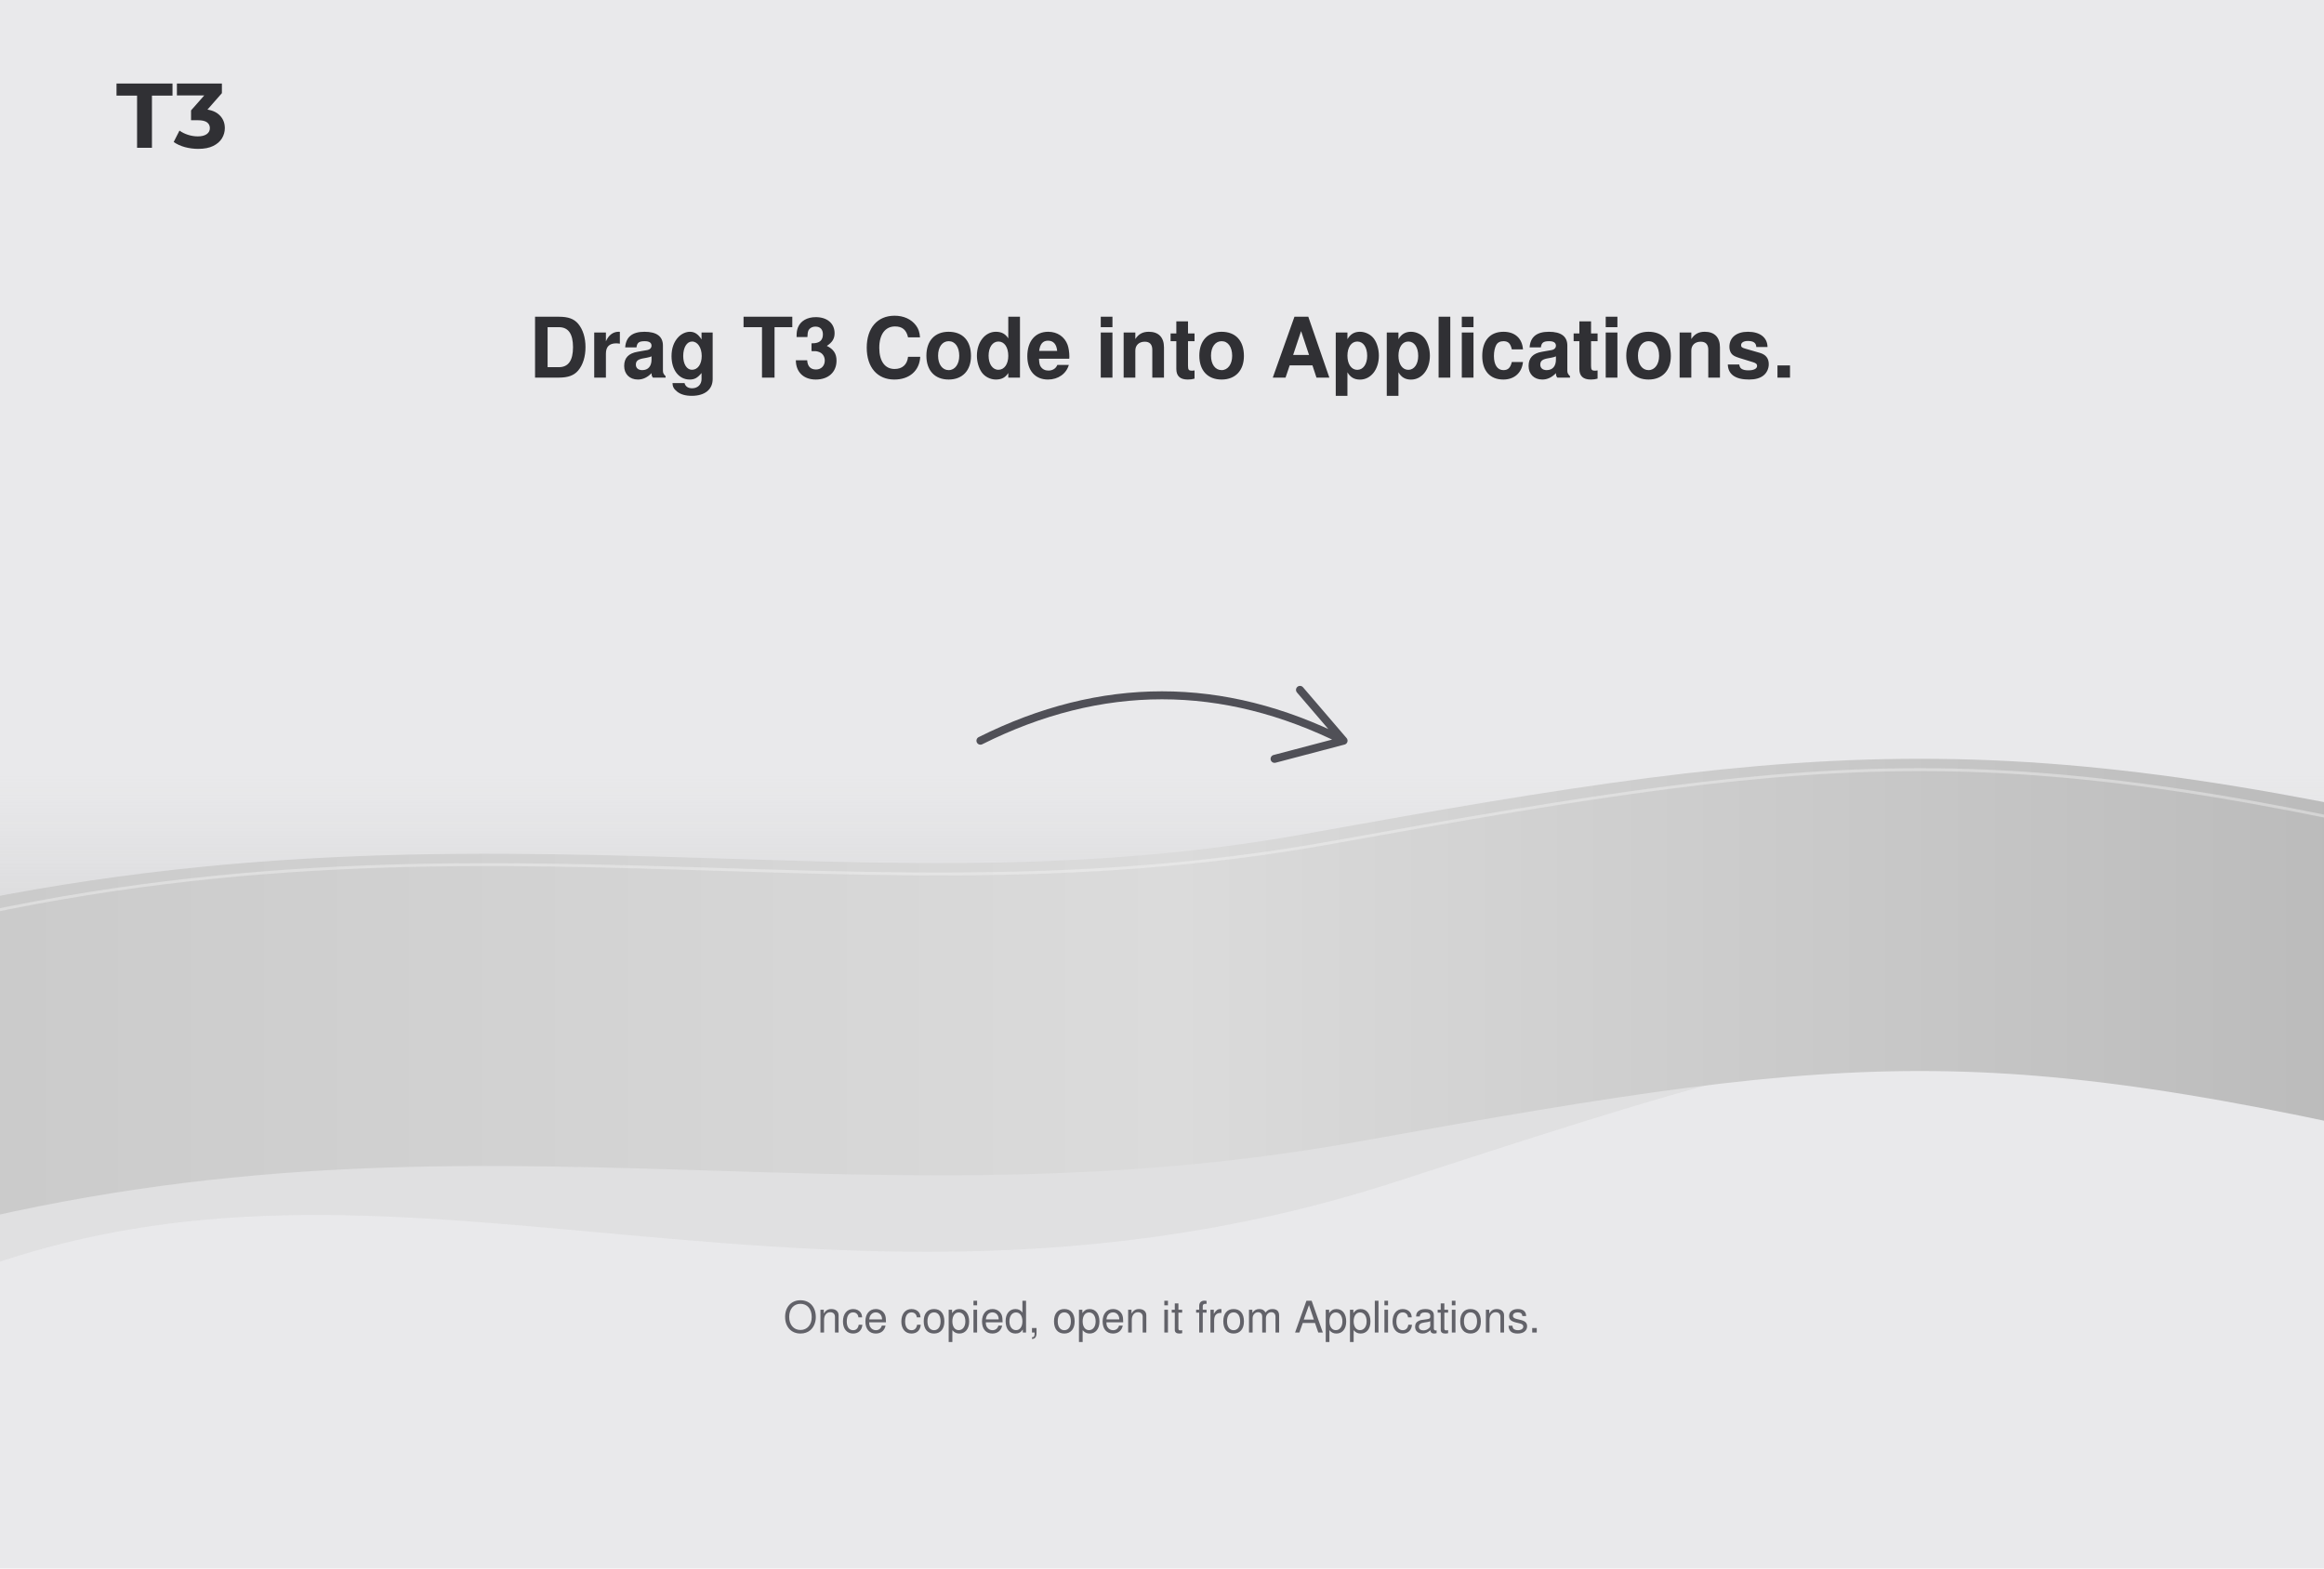
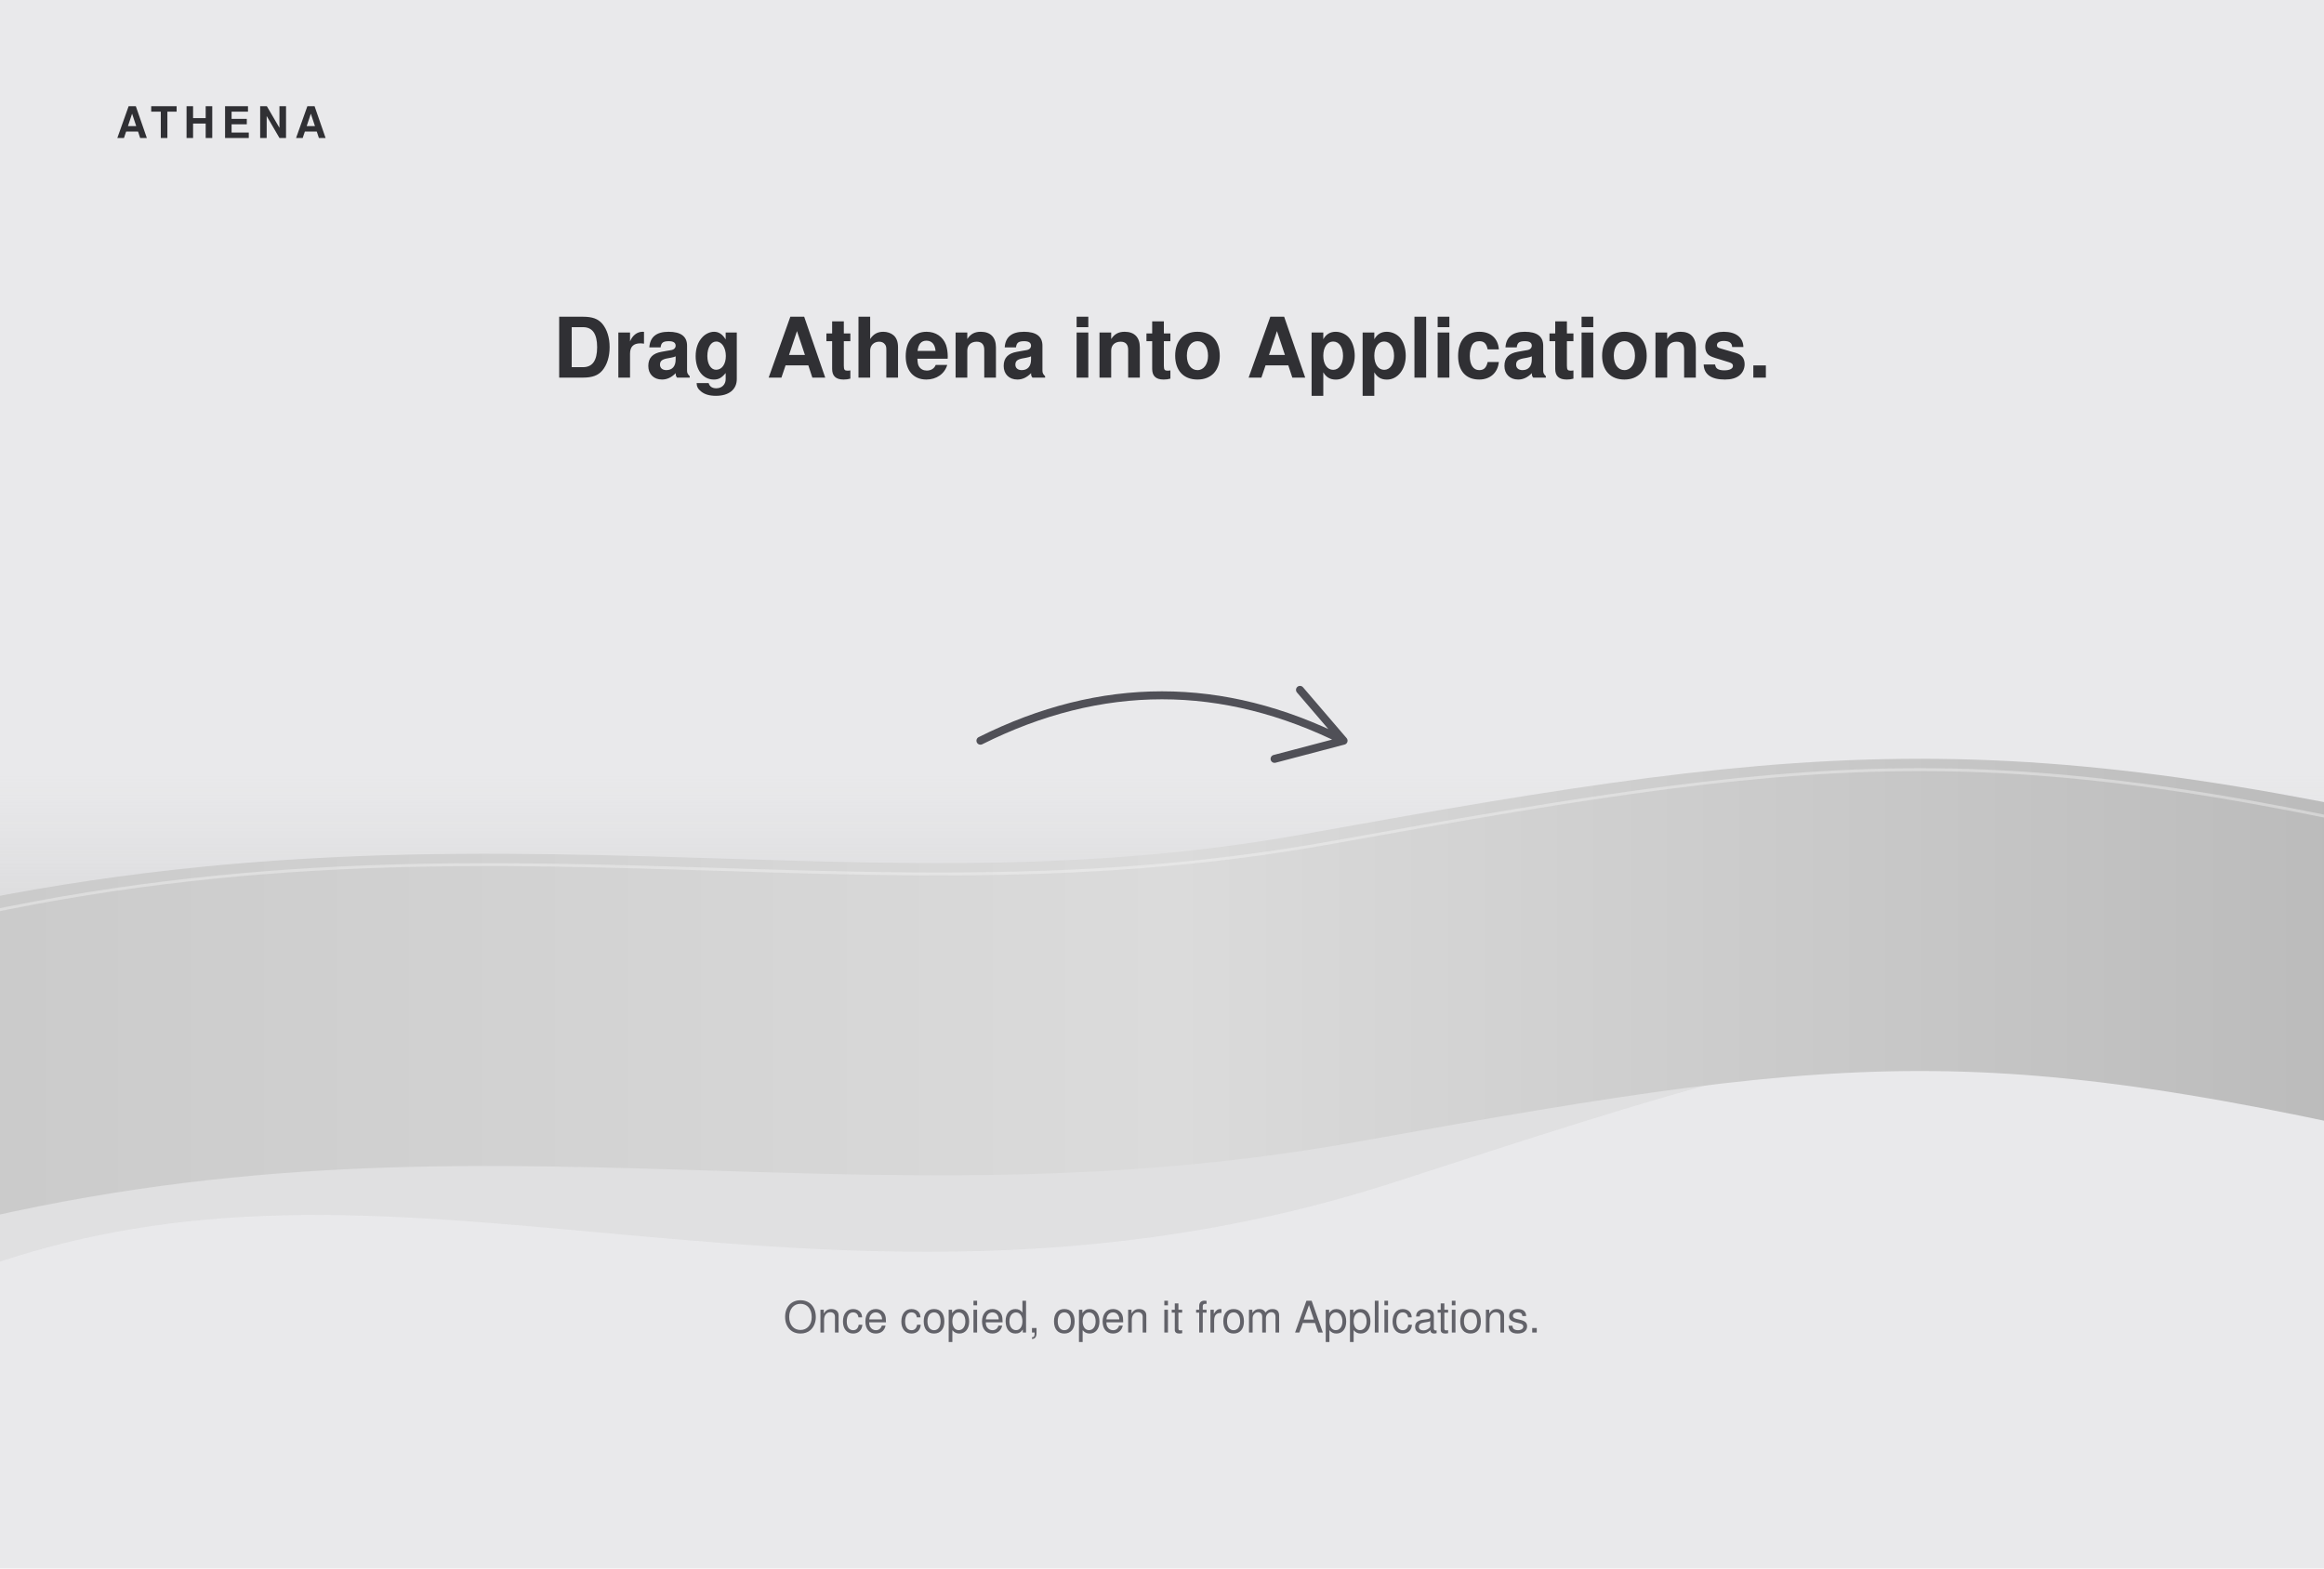
<svg xmlns="http://www.w3.org/2000/svg" width="1280" height="864" viewBox="0 0 640 432">
  <defs>
    <linearGradient id="veil" x1="0" y1="0" x2="0" y2="1">
      <stop stop-color="#B7B7B7" stop-opacity="0" />
      <stop offset=".55" stop-color="#A5A5A5" stop-opacity=".24" />
      <stop offset="1" stop-color="#D1D1D1" stop-opacity=".4" />
    </linearGradient>
    <linearGradient id="silk" x1="0" y1="0" x2="1" y2="0">
      <stop stop-color="#C8C8C8" />
      <stop offset=".5" stop-color="#DBDBDB" />
      <stop offset="1" stop-color="#B5B5B5" />
    </linearGradient>
  </defs>
  <rect width="640" height="432" fill="#E9E9EB" />
  <path d="M-60 293C95 220 214 304 362 256S559 191 707 257" stroke="url(#veil)" stroke-width="146" fill="none" opacity="1" stroke-linecap="round" stroke-linejoin="round" />
  <path d="M-60 306C113 252 223 298 367 272S553 242 707 280" stroke="url(#silk)" stroke-width="86" fill="none" opacity="1" stroke-linecap="round" stroke-linejoin="round" />
  <path d="M-60 266C113 212 223 258 367 232S553 202 707 240" stroke="#F5F5F5" stroke-width="0.8" fill="none" opacity="0.42" stroke-linecap="round" stroke-linejoin="round" />
-   <svg x="32" y="23" width="30" height="18" viewBox="15.531 37 94.394 56.96" fill="#303034">
-     <path d="M33.451 93V47.56H15.531V37H64.331V47.56H46.411V93H33.451ZM86.725 93.96C82.832 93.96 78.965 93.453 75.125 92.44C71.285 91.373 68.032 89.88 65.365 87.96L70.405 78.04C72.539 79.587 75.019 80.813 77.845 81.72C80.672 82.627 83.525 83.08 86.405 83.08C89.659 83.08 92.219 82.44 94.085 81.16C95.952 79.88 96.885 78.12 96.885 75.88C96.885 73.747 96.059 72.067 94.405 70.84C92.752 69.613 90.085 69 86.405 69H80.485V60.44L96.085 42.76L97.525 47.4H68.165V37H107.365V45.4L91.845 63.08L85.285 59.32H89.045C95.925 59.32 101.125 60.867 104.645 63.96C108.165 67.053 109.925 71.027 109.925 75.88C109.925 79.027 109.099 81.987 107.445 84.76C105.792 87.48 103.259 89.693 99.845 91.4C96.432 93.107 92.059 93.96 86.725 93.96Z" />
-   </svg>
-   <text x="320" y="104" fill="#303034" font-family="Helvetica" font-size="23" font-weight="700" text-anchor="middle">Drag T3 Code into Applications.</text>
+   <text x="32" y="38" fill="#303034" font-family="Helvetica" font-size="12" font-weight="700" letter-spacing="1.8">ATHENA</text>
+   <text x="320" y="104" fill="#303034" font-family="Helvetica" font-size="23" font-weight="700" text-anchor="middle">Drag Athena into Applications.</text>
  <path d="M270 204Q320 179 370 204M358 190L370 204L351 209" stroke="#505057" stroke-width="2.2" fill="none" opacity="1" stroke-linecap="round" stroke-linejoin="round" />
  <text x="320" y="367" fill="#626269" font-family="Helvetica" font-size="12" font-weight="400" text-anchor="middle">Once copied, open it from Applications.</text>
</svg>
